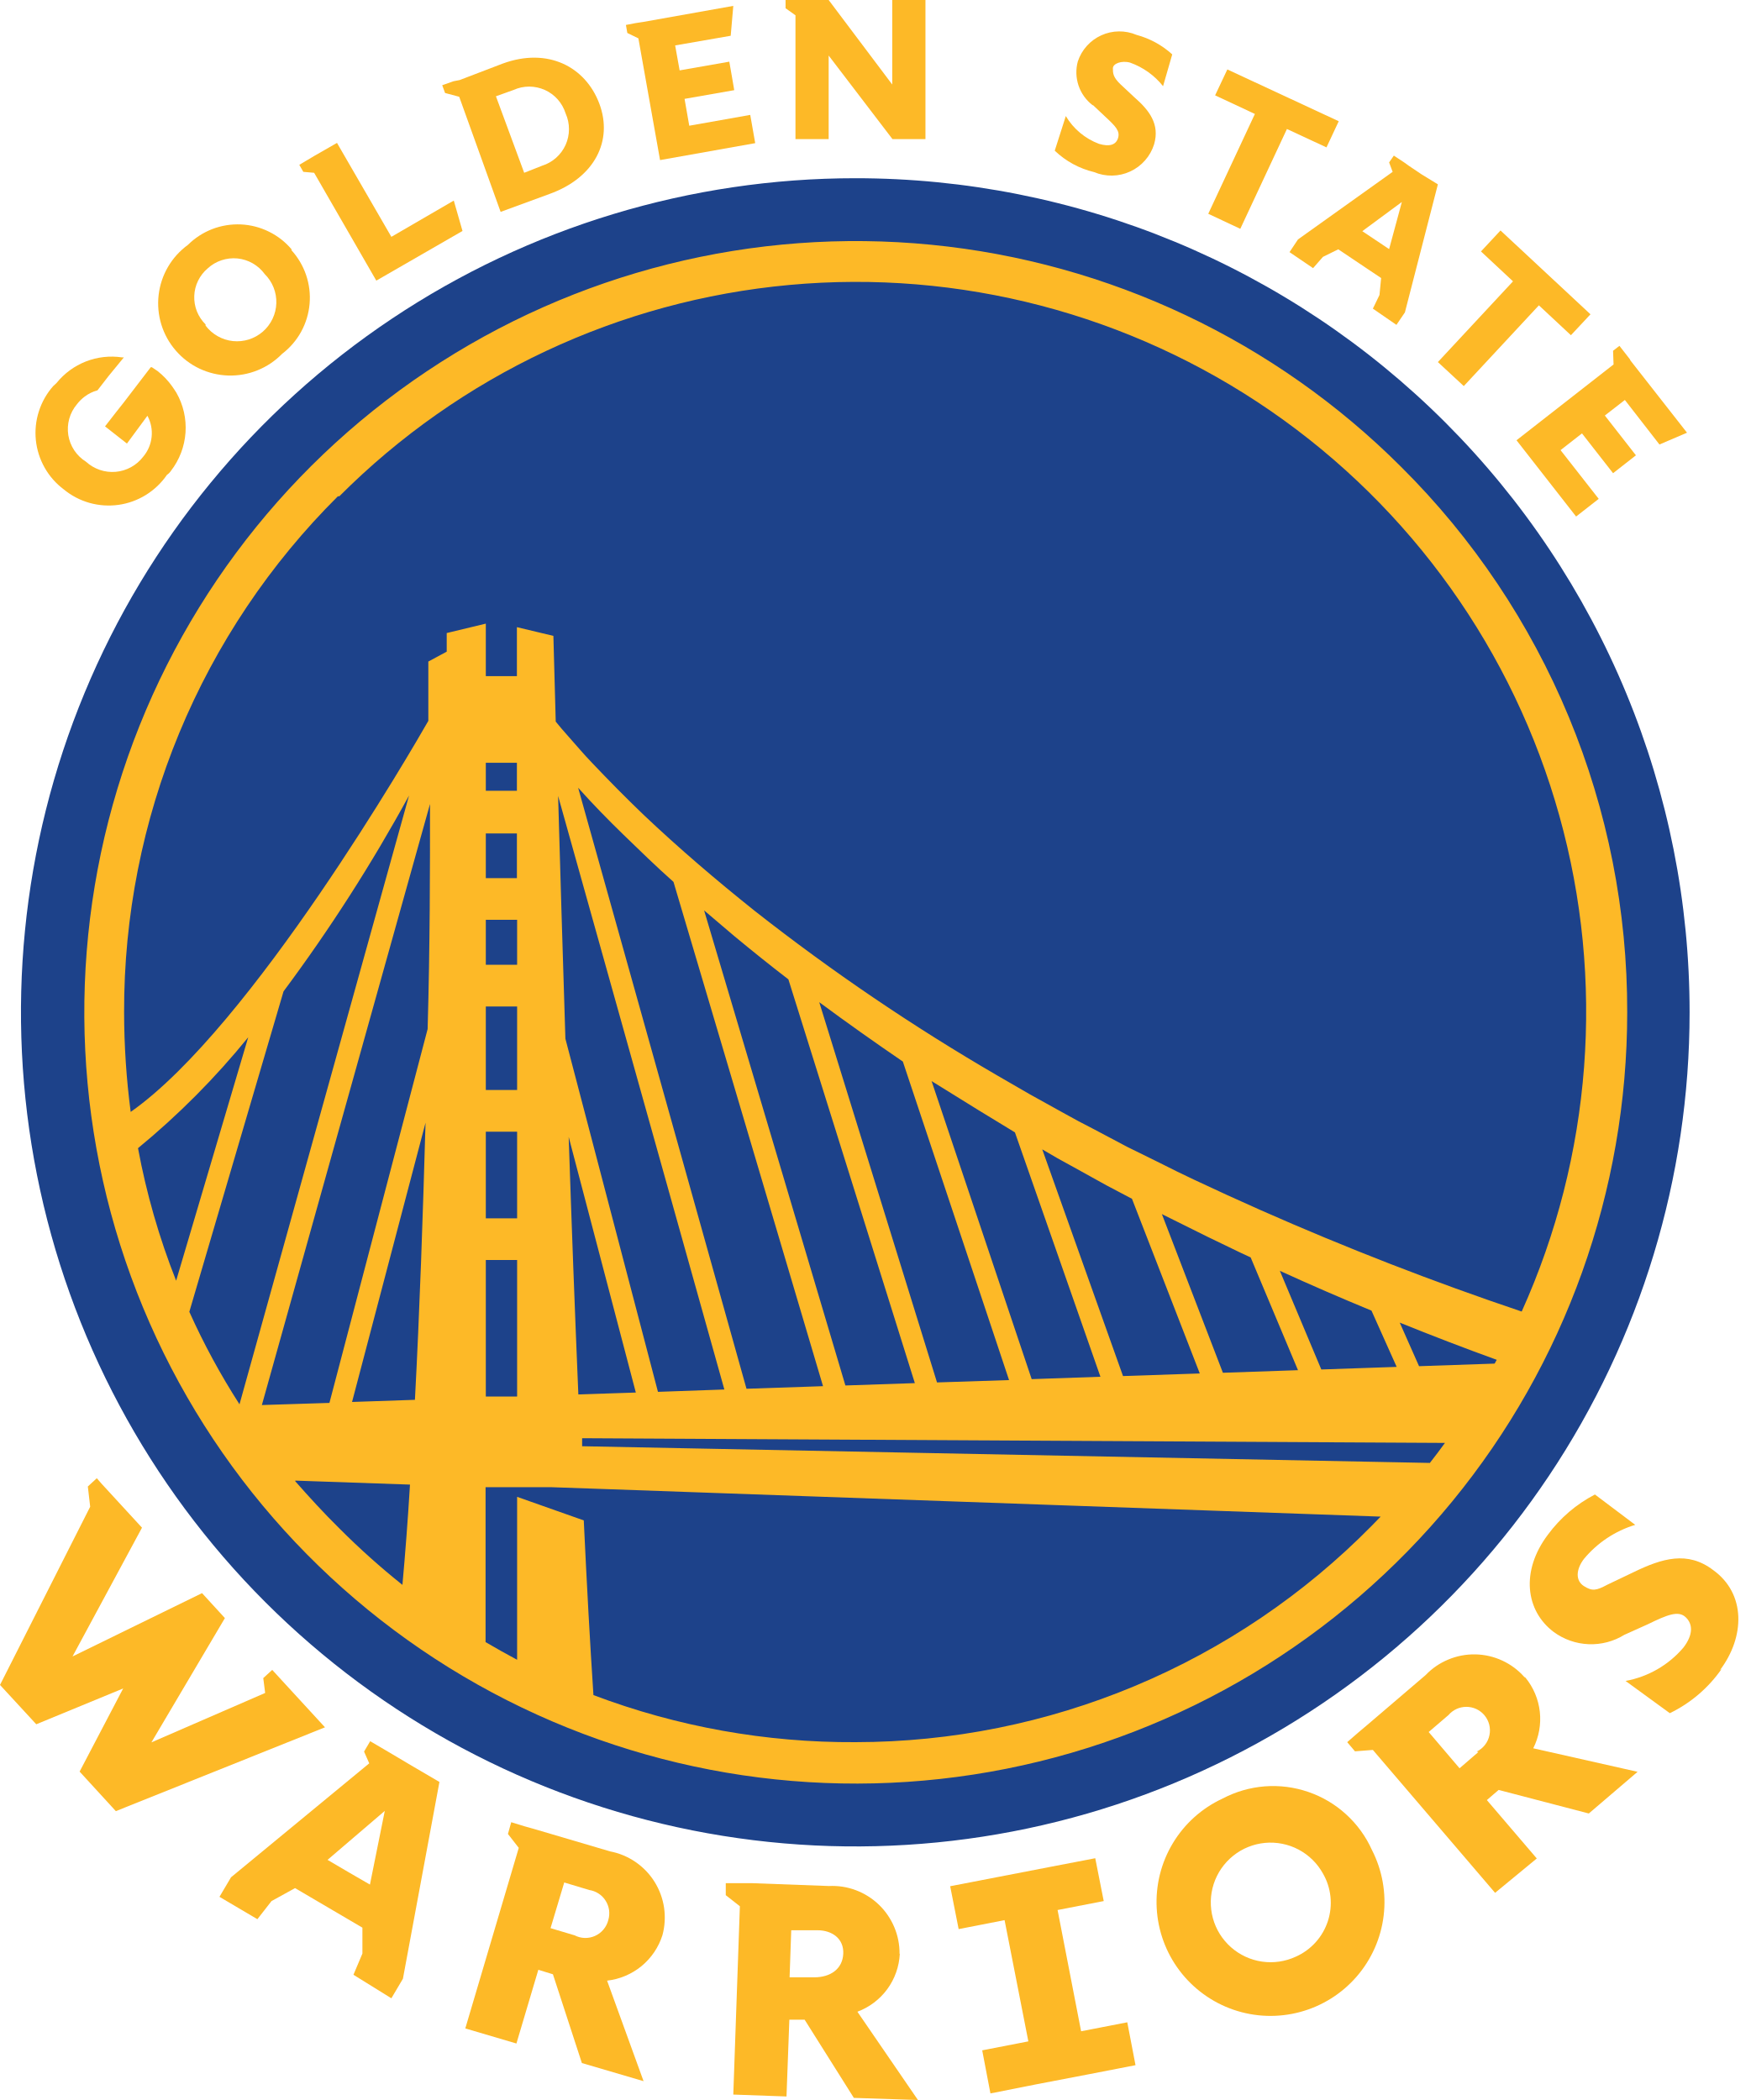
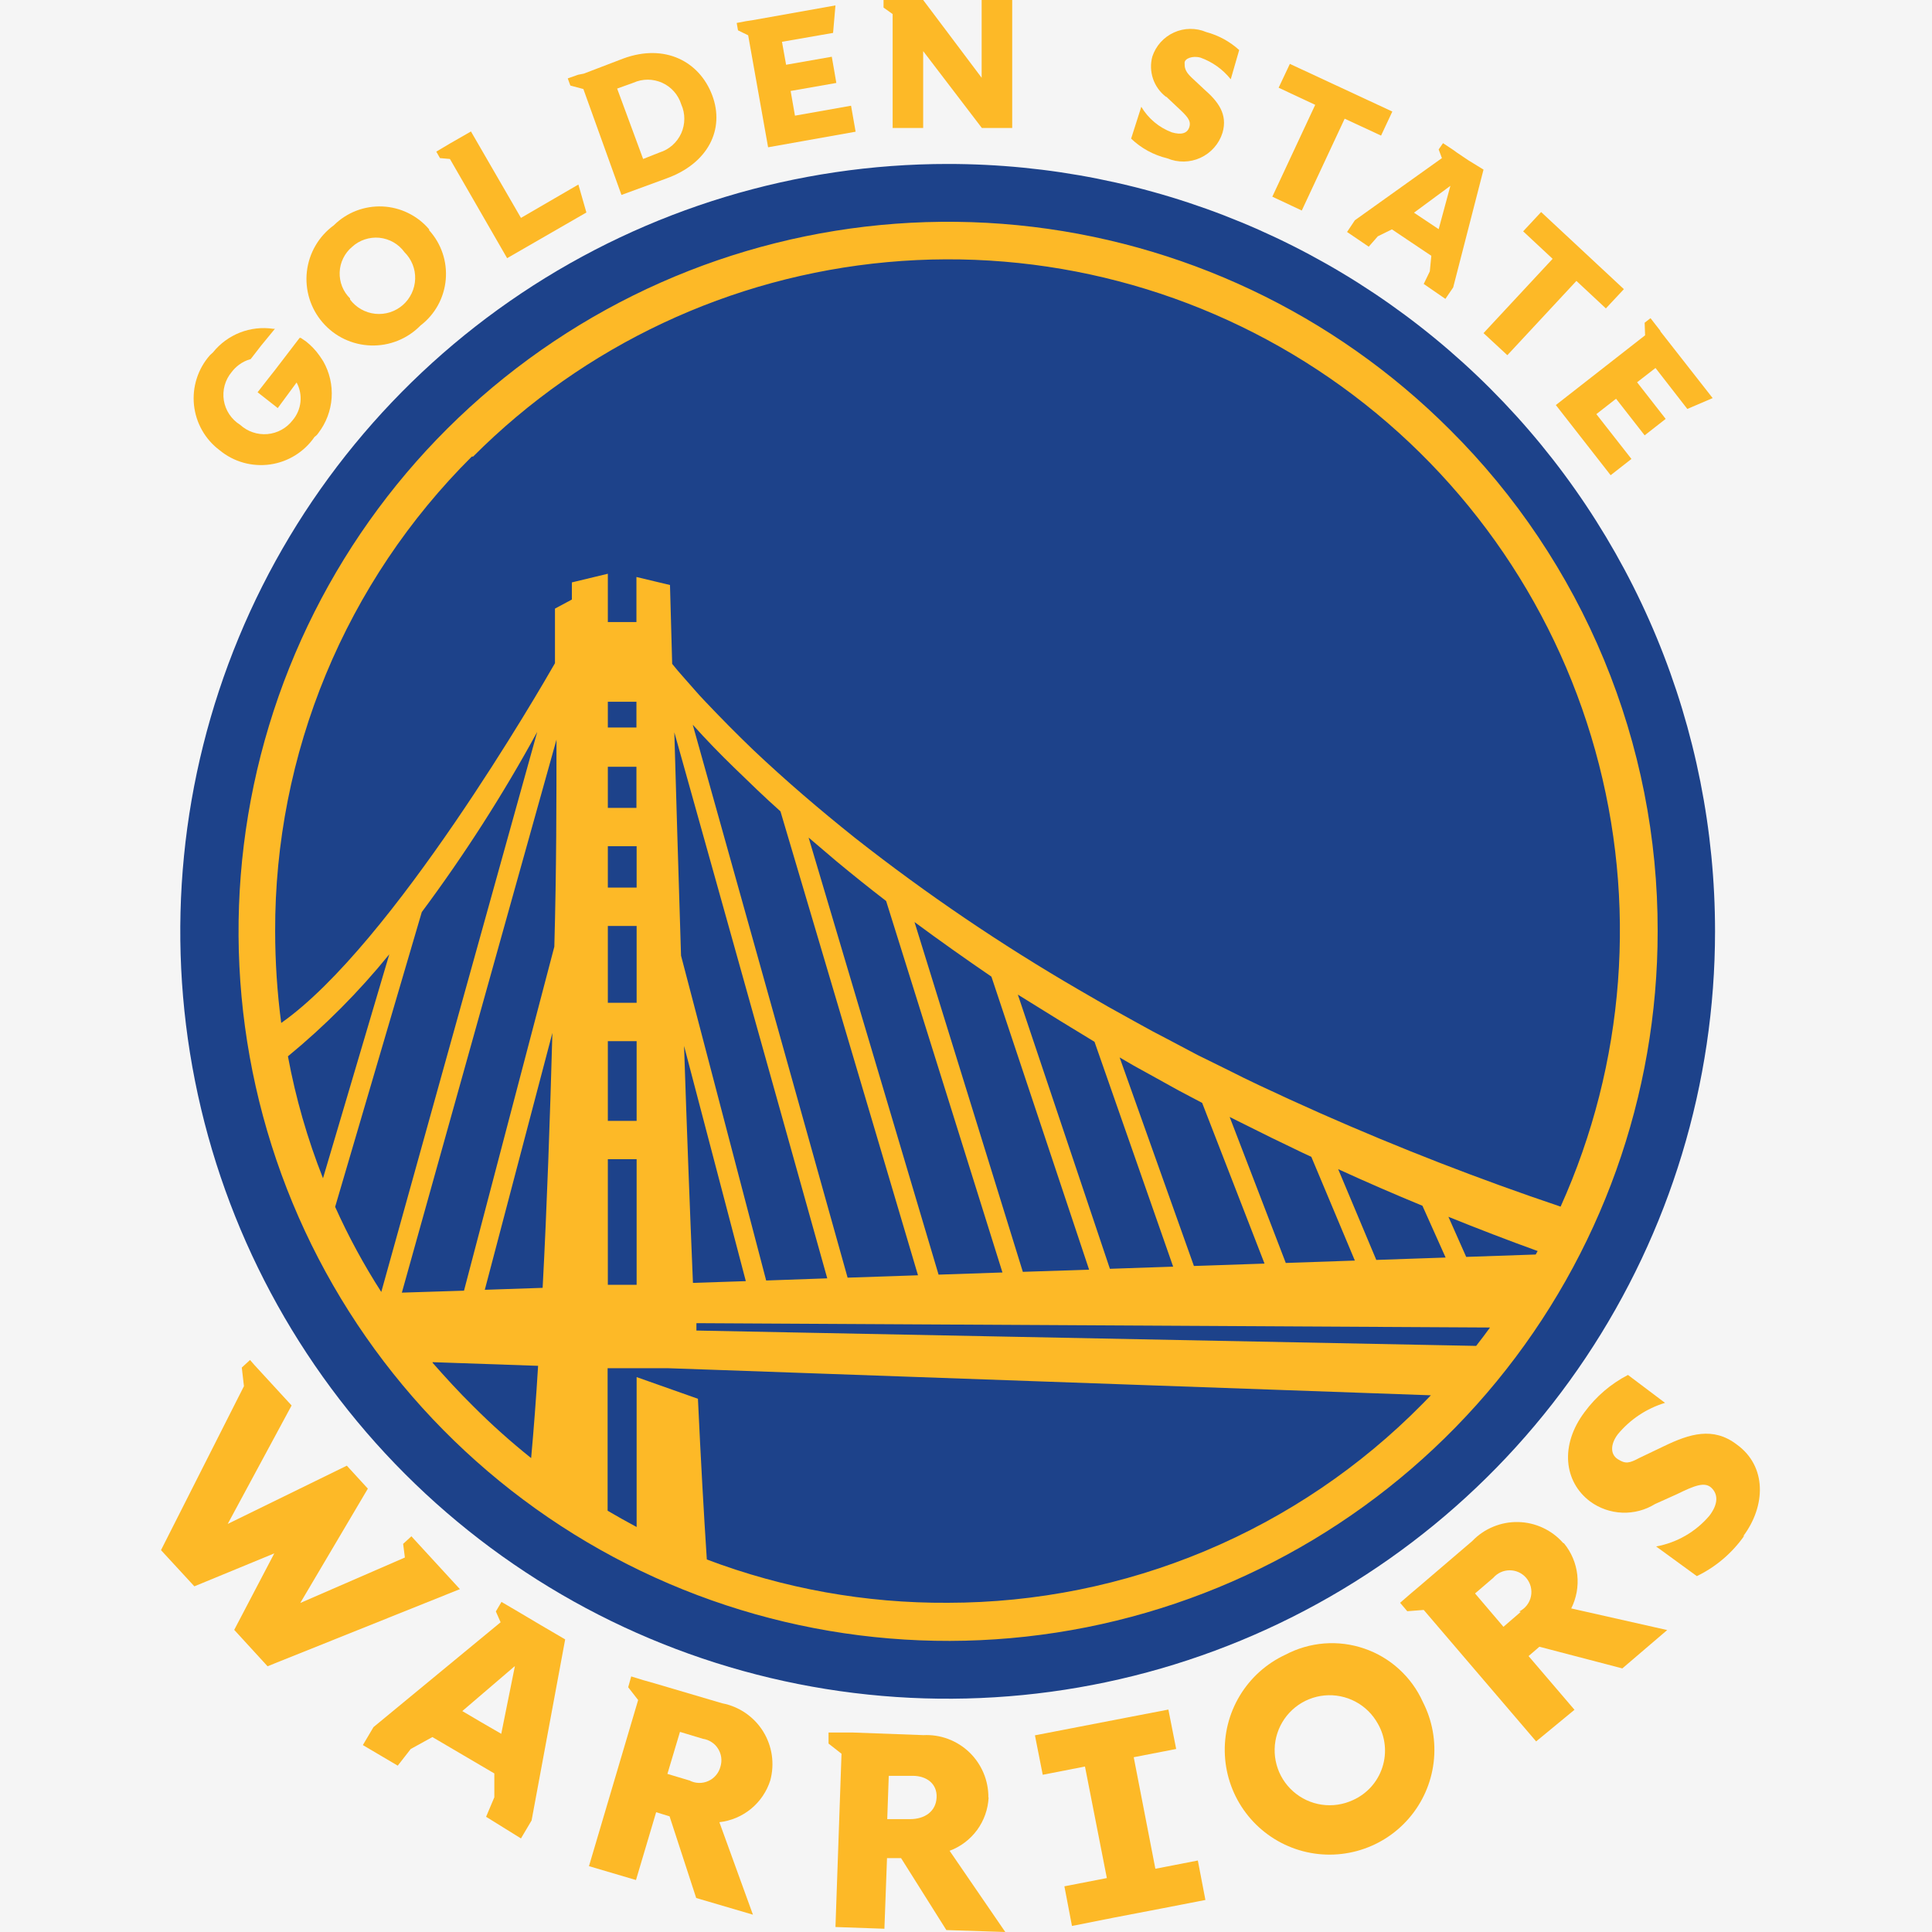
- <svg xmlns="http://www.w3.org/2000/svg" width="50" height="60" viewBox="0 0 50 60" fill="none">
-   <path d="M25.486 2.415L23.67 0H22.937H22.722H22.439V0.235L22.722 0.437V3.975H23.67V1.587L25.493 3.975H26.435V0H25.486V2.415Z" fill="#FDB927" />
-   <path d="M18.854 4.574L21.572 4.09L21.43 3.283L19.688 3.592L19.554 2.825L20.973 2.576L20.913 2.226L20.832 1.762L19.413 2.011L19.285 1.298L20.872 1.022L20.946 0.168L18.377 0.626L18.161 0.659L17.879 0.713L17.919 0.942L18.235 1.096L18.854 4.574Z" fill="#FDB927" />
-   <path d="M14.3 6.054L15.693 5.543C16.991 5.078 17.516 4.016 17.119 2.96C16.722 1.904 15.646 1.345 14.361 1.816L13.13 2.287L12.955 2.321L12.632 2.435L12.713 2.657L13.117 2.765L14.3 6.054ZM14.166 2.751L14.67 2.57C14.811 2.506 14.964 2.474 15.118 2.474C15.272 2.475 15.425 2.508 15.565 2.571C15.706 2.635 15.831 2.727 15.933 2.843C16.035 2.959 16.111 3.095 16.157 3.242C16.22 3.383 16.253 3.536 16.252 3.691C16.252 3.846 16.219 3.999 16.156 4.14C16.092 4.281 15.999 4.407 15.884 4.509C15.768 4.612 15.632 4.689 15.484 4.735L14.973 4.937L14.166 2.751Z" fill="#FDB927" />
-   <path d="M10.749 8.018L13.211 6.599L12.962 5.731L11.179 6.767L9.626 4.083L8.98 4.453L8.765 4.581L8.549 4.709L8.664 4.91L8.973 4.937L10.749 8.018Z" fill="#FDB927" />
-   <path d="M8.334 7.13C8.155 6.916 7.933 6.742 7.682 6.619C7.432 6.495 7.159 6.425 6.88 6.412C6.602 6.4 6.323 6.445 6.063 6.545C5.803 6.646 5.566 6.799 5.368 6.996C5.137 7.164 4.943 7.378 4.799 7.625C4.655 7.871 4.564 8.145 4.531 8.429C4.498 8.713 4.525 9.001 4.609 9.274C4.693 9.547 4.833 9.799 5.02 10.015C5.207 10.232 5.436 10.407 5.694 10.53C5.952 10.652 6.233 10.72 6.518 10.729C6.804 10.738 7.088 10.688 7.353 10.581C7.618 10.475 7.858 10.314 8.058 10.11C8.281 9.94 8.466 9.725 8.601 9.48C8.736 9.234 8.818 8.964 8.843 8.684C8.868 8.405 8.834 8.124 8.744 7.859C8.654 7.594 8.51 7.35 8.321 7.144M5.872 9.269C5.765 9.163 5.68 9.036 5.624 8.896C5.569 8.756 5.543 8.606 5.549 8.455C5.554 8.305 5.591 8.157 5.658 8.021C5.724 7.886 5.817 7.765 5.933 7.668C6.046 7.564 6.181 7.484 6.327 7.436C6.474 7.387 6.629 7.369 6.783 7.384C6.936 7.4 7.085 7.447 7.219 7.524C7.353 7.601 7.47 7.705 7.561 7.83C7.67 7.938 7.756 8.068 7.814 8.212C7.871 8.355 7.898 8.509 7.893 8.663C7.888 8.818 7.852 8.969 7.785 9.109C7.719 9.248 7.625 9.373 7.509 9.474C7.392 9.576 7.256 9.652 7.109 9.699C6.962 9.745 6.807 9.761 6.653 9.745C6.499 9.729 6.351 9.681 6.217 9.605C6.082 9.529 5.965 9.426 5.872 9.303" fill="#FDB927" />
-   <path d="M4.305 10.493L3.538 11.495L3.33 11.758L3 12.182L3.626 12.673L4.211 11.879C4.311 12.063 4.353 12.274 4.331 12.483C4.31 12.692 4.225 12.889 4.09 13.049C3.996 13.172 3.878 13.274 3.742 13.348C3.607 13.422 3.457 13.468 3.304 13.481C3.15 13.494 2.995 13.475 2.849 13.425C2.703 13.375 2.569 13.295 2.455 13.191C2.322 13.108 2.208 12.997 2.121 12.867C2.034 12.736 1.976 12.588 1.951 12.433C1.927 12.278 1.935 12.12 1.977 11.968C2.019 11.817 2.092 11.676 2.193 11.556C2.256 11.472 2.331 11.398 2.415 11.334C2.525 11.25 2.651 11.188 2.785 11.152L3.108 10.735L3.538 10.211H3.484C3.136 10.159 2.78 10.2 2.452 10.328C2.124 10.457 1.835 10.669 1.614 10.944L1.52 11.031C1.335 11.24 1.196 11.485 1.111 11.751C1.025 12.016 0.996 12.297 1.024 12.574C1.053 12.852 1.138 13.12 1.276 13.363C1.413 13.606 1.6 13.817 1.823 13.984C2.039 14.162 2.29 14.293 2.559 14.369C2.828 14.444 3.111 14.463 3.388 14.424C3.665 14.385 3.931 14.288 4.168 14.141C4.406 13.993 4.611 13.798 4.769 13.567C4.814 13.537 4.853 13.498 4.883 13.453C5.127 13.137 5.271 12.757 5.299 12.36C5.326 11.962 5.236 11.566 5.038 11.22C4.998 11.159 4.957 11.092 4.917 11.038C4.8 10.873 4.659 10.726 4.5 10.601L4.339 10.493" fill="#FDB927" />
-   <path d="M31.224 3.007L31.567 3.33C31.863 3.605 31.998 3.74 31.937 3.942C31.877 4.143 31.688 4.197 31.392 4.11C30.995 3.961 30.66 3.681 30.444 3.316L30.128 4.305C30.441 4.605 30.829 4.816 31.251 4.917C31.415 4.986 31.592 5.02 31.77 5.017C31.947 5.014 32.123 4.974 32.284 4.899C32.446 4.824 32.59 4.717 32.707 4.583C32.825 4.45 32.913 4.293 32.966 4.123C33.135 3.545 32.825 3.148 32.401 2.778L31.998 2.401C31.789 2.2 31.789 2.085 31.789 1.951C31.789 1.816 32.038 1.722 32.28 1.789C32.651 1.921 32.977 2.154 33.222 2.462L33.484 1.554C33.193 1.289 32.842 1.098 32.462 0.996C32.303 0.928 32.131 0.895 31.959 0.897C31.786 0.899 31.615 0.937 31.458 1.009C31.301 1.08 31.16 1.183 31.044 1.312C30.929 1.44 30.841 1.592 30.787 1.756C30.725 1.983 30.733 2.223 30.808 2.446C30.884 2.669 31.024 2.864 31.211 3.007" fill="#FDB927" />
-   <path d="M34.513 6.108L35.428 6.538L36.76 3.686L37.89 4.211L38.24 3.464L35.058 1.984L34.709 2.724L35.845 3.256L34.513 6.108Z" fill="#FDB927" />
-   <path d="M37.076 6.841L36.834 7.204L37.507 7.661L37.789 7.339L38.227 7.123L38.839 7.534L39.451 7.944L39.404 8.428L39.215 8.818L39.888 9.282L40.13 8.926L41.072 5.267L40.601 4.978L40.231 4.729L40.13 4.655L39.814 4.446L39.679 4.641L39.78 4.91L37.076 6.841ZM40.043 5.771L39.679 7.117L39.296 6.861L38.913 6.605L40.043 5.771Z" fill="#FDB927" />
-   <path d="M42.303 7.184L43.218 8.038L41.072 10.345L41.812 11.031L43.957 8.724L44.872 9.578L45.431 8.98L42.861 6.585L42.303 7.184Z" fill="#FDB927" />
-   <path d="M45.188 12.383L46.076 13.52L46.729 13.009L45.841 11.872L46.413 11.428L47.401 12.7L48.188 12.363L46.561 10.285L46.567 10.278L46.258 9.881L46.076 10.022L46.09 10.413L43.318 12.579L45.02 14.758L45.666 14.253L44.576 12.861L45.188 12.383Z" fill="#FDB927" />
-   <path d="M48.262 28.924C48.262 33.638 46.864 38.245 44.245 42.165C41.627 46.084 37.904 49.139 33.549 50.942C29.194 52.746 24.402 53.217 19.779 52.297C15.155 51.377 10.909 49.107 7.576 45.773C4.244 42.439 1.975 38.192 1.056 33.569C0.137 28.946 0.61 24.154 2.415 19.799C4.219 15.444 7.275 11.723 11.195 9.105C15.115 6.487 19.723 5.091 24.437 5.092C27.567 5.092 30.665 5.708 33.556 6.906C36.447 8.104 39.074 9.859 41.286 12.072C43.499 14.286 45.254 16.913 46.451 19.804C47.648 22.696 48.263 25.794 48.262 28.924Z" fill="#1D428A" />
-   <path d="M40.022 13.339C36.417 9.735 31.673 7.492 26.6 6.993C21.526 6.495 16.437 7.77 12.199 10.603C7.96 13.436 4.835 17.651 3.356 22.529C1.877 27.408 2.135 32.649 4.086 37.358C6.038 42.068 9.562 45.955 14.058 48.358C18.554 50.761 23.744 51.531 28.744 50.536C33.744 49.541 38.244 46.843 41.478 42.903C44.712 38.962 46.48 34.022 46.48 28.924C46.487 26.028 45.92 23.16 44.812 20.485C43.703 17.809 42.076 15.38 40.022 13.339ZM9.693 14.179C13.14 10.723 17.691 8.586 22.552 8.141C27.413 7.695 32.276 8.969 36.295 11.74C40.313 14.512 43.232 18.605 44.542 23.308C45.853 28.01 45.472 33.023 43.466 37.473C40.937 36.621 38.451 35.655 36.007 34.574L35.052 34.144L34.096 33.7L33.619 33.471L33.135 33.229L32.193 32.765L31.265 32.273L30.8 32.031L30.336 31.776L29.415 31.265L28.507 30.74C26.086 29.334 23.767 27.761 21.565 26.031C20.469 25.157 19.399 24.242 18.383 23.28C17.879 22.796 17.388 22.298 16.91 21.794C16.789 21.666 16.668 21.538 16.554 21.404L16.211 21.013C16.096 20.886 15.982 20.751 15.874 20.617C15.834 19.083 15.807 18.168 15.807 18.168L14.765 17.919V19.318H13.877V17.818L12.76 18.087V18.619L12.235 18.901C12.235 19.339 12.235 19.91 12.235 20.596C11.812 21.336 7.191 29.341 3.733 31.769C3.609 30.826 3.546 29.875 3.545 28.924C3.537 26.184 4.073 23.471 5.121 20.94C6.17 18.409 7.71 16.111 9.652 14.179M37.076 39.148L34.931 39.222L33.188 34.688L33.525 34.856L34.487 35.334L35.448 35.798L35.724 35.926L37.076 39.148ZM36.558 36.309C37.426 36.706 38.294 37.083 39.175 37.446L39.895 39.054L37.742 39.128L36.558 36.309ZM34.271 39.242L32.078 39.316L29.771 32.839L30.209 33.094L30.673 33.35L31.608 33.868L32.334 34.251L34.271 39.242ZM31.433 39.336L29.469 39.404L26.61 30.888L27.955 31.722L28.87 32.28L28.991 32.354L31.433 39.336ZM28.823 39.431L26.765 39.498L23.401 28.634C24.182 29.213 24.982 29.778 25.789 30.33L28.823 39.431ZM26.132 39.518L24.148 39.585L20.112 26.011L20.973 26.744C21.484 27.168 21.995 27.578 22.52 27.982L26.132 39.518ZM23.509 39.605L21.323 39.679L16.514 22.507C16.93 22.971 17.368 23.422 17.812 23.852C18.256 24.282 18.753 24.767 19.238 25.197L23.509 39.605ZM20.691 39.7L18.794 39.767L16.15 29.677C16.07 27.081 15.995 24.673 15.942 22.742L20.691 39.7ZM18.162 39.787L16.52 39.841C16.419 37.44 16.325 34.924 16.244 32.482L18.162 39.787ZM41.274 41.226C41.132 41.422 40.991 41.61 40.843 41.798L16.628 41.321V41.092L41.274 41.226ZM40.534 39.034L39.982 37.789C40.897 38.159 41.825 38.516 42.753 38.852L42.693 38.96L40.534 39.034ZM14.765 23.812V25.09H13.796V26.28H14.771V27.565H13.796V28.756H14.771V31.143H13.796V32.334H14.771V34.809H13.796V36H14.771V39.901H13.877V21.794H14.765V22.594H13.796V23.812H14.765ZM5.408 37.48L8.099 28.325C9.423 26.546 10.621 24.676 11.684 22.729L6.841 40.123C6.298 39.279 5.819 38.395 5.408 37.48ZM5.031 36.592C4.547 35.368 4.182 34.099 3.942 32.805C5.095 31.857 6.15 30.796 7.09 29.637L5.031 36.592ZM12.283 22.971C12.283 24.807 12.283 27.007 12.215 29.401L9.41 40.083L7.48 40.144L12.283 22.971ZM12.155 32.078C12.081 34.722 11.987 37.46 11.852 39.995L10.056 40.056L12.155 32.078ZM8.435 42.303L11.711 42.417C11.65 43.426 11.576 44.388 11.495 45.282C10.865 44.779 10.263 44.24 9.693 43.668C9.249 43.231 8.832 42.773 8.435 42.323M24.437 49.776C21.88 49.791 19.342 49.336 16.951 48.431C16.857 47.005 16.762 45.303 16.675 43.44L14.771 42.767V47.422C14.469 47.26 14.166 47.092 13.87 46.917V42.491H14.765H15.74L17.495 42.552L39.437 43.332L39.175 43.601C37.25 45.555 34.956 47.107 32.426 48.167C29.896 49.227 27.18 49.774 24.437 49.776Z" fill="#FDB927" />
-   <path d="M31.527 54.316L31.285 53.092L29.96 53.347L28.46 53.637L27.141 53.892L27.383 55.117L28.695 54.861L29.374 58.325L28.056 58.581L28.291 59.812L29.617 59.549L31.123 59.26L32.435 59.005L32.2 57.78L30.881 58.036L30.209 54.572L31.527 54.316Z" fill="#FDB927" />
-   <path d="M39.188 52.856C39.484 53.434 39.601 54.087 39.523 54.732C39.446 55.376 39.177 55.983 38.752 56.473C38.327 56.964 37.765 57.316 37.138 57.485C36.511 57.654 35.848 57.632 35.234 57.421C34.62 57.21 34.083 56.82 33.692 56.302C33.301 55.784 33.074 55.161 33.04 54.512C33.006 53.864 33.166 53.221 33.501 52.664C33.835 52.108 34.328 51.664 34.917 51.39C35.291 51.192 35.702 51.073 36.124 51.039C36.546 51.006 36.97 51.06 37.37 51.198C37.771 51.335 38.139 51.553 38.451 51.839C38.764 52.124 39.015 52.47 39.188 52.856ZM37.789 53.529C37.628 53.238 37.386 53 37.091 52.844C36.797 52.689 36.463 52.623 36.132 52.654C35.8 52.686 35.485 52.813 35.225 53.022C34.966 53.23 34.772 53.509 34.669 53.826C34.566 54.142 34.558 54.482 34.645 54.804C34.732 55.125 34.912 55.414 35.161 55.634C35.41 55.855 35.719 55.998 36.048 56.046C36.378 56.094 36.714 56.044 37.016 55.904C37.231 55.808 37.423 55.668 37.581 55.493C37.738 55.318 37.857 55.112 37.93 54.888C38.003 54.664 38.028 54.428 38.004 54.194C37.98 53.96 37.907 53.733 37.789 53.529Z" fill="#FDB927" />
-   <path d="M43.54 47.913C43.365 47.714 43.15 47.555 42.909 47.444C42.669 47.333 42.408 47.273 42.143 47.268C41.878 47.263 41.615 47.313 41.371 47.415C41.126 47.516 40.905 47.667 40.722 47.859L39.054 49.285L38.791 49.507L38.482 49.776L38.704 50.038L39.215 49.998L42.706 54.081L43.897 53.099L42.471 51.431L42.807 51.141L45.383 51.814L46.776 50.623L43.796 49.951C43.958 49.629 44.023 49.267 43.984 48.909C43.944 48.551 43.802 48.212 43.574 47.933M42.229 50.058L41.691 50.522L40.809 49.486L41.374 49.002C41.438 48.928 41.516 48.869 41.604 48.828C41.693 48.788 41.788 48.767 41.886 48.767C41.983 48.767 42.079 48.788 42.167 48.828C42.255 48.869 42.334 48.928 42.397 49.002C42.464 49.08 42.512 49.173 42.538 49.272C42.563 49.372 42.566 49.476 42.545 49.576C42.525 49.677 42.481 49.772 42.418 49.853C42.355 49.934 42.274 50 42.182 50.045" fill="#FDB927" />
-   <path d="M49.177 47.684C48.8 48.225 48.291 48.661 47.697 48.948L46.433 48.027C47.078 47.909 47.663 47.572 48.087 47.072C48.37 46.702 48.356 46.399 48.148 46.204C47.94 46.009 47.623 46.137 47.072 46.406L46.399 46.709C46.093 46.898 45.737 46.992 45.378 46.977C45.018 46.963 44.671 46.841 44.381 46.628C43.574 46.022 43.433 44.886 44.213 43.85C44.568 43.368 45.028 42.975 45.558 42.7L46.709 43.567C46.135 43.741 45.625 44.081 45.242 44.543C45.014 44.845 45 45.161 45.242 45.316C45.484 45.471 45.599 45.444 45.915 45.276L46.675 44.913C47.469 44.529 48.202 44.3 48.935 44.859C49.87 45.531 49.85 46.762 49.13 47.718" fill="#FDB927" />
-   <path d="M25.695 55.823C25.697 55.561 25.646 55.301 25.544 55.06C25.442 54.819 25.293 54.601 25.104 54.419C24.915 54.238 24.691 54.097 24.445 54.005C24.2 53.913 23.939 53.873 23.677 53.886L21.484 53.805H21.148H20.731V54.148L21.134 54.464L20.946 59.845L22.466 59.899L22.547 57.706H22.984L24.39 59.94L26.22 60L24.491 57.478C24.833 57.35 25.129 57.126 25.345 56.832C25.56 56.538 25.684 56.187 25.702 55.823M23.26 56.495H22.554L22.601 55.15H23.348C23.771 55.15 24.108 55.392 24.087 55.823C24.067 56.253 23.724 56.495 23.26 56.495Z" fill="#FDB927" />
-   <path d="M18.922 55.291C18.991 55.036 19.007 54.769 18.969 54.506C18.93 54.244 18.838 53.993 18.698 53.768C18.558 53.543 18.372 53.35 18.154 53.2C17.936 53.05 17.689 52.947 17.428 52.897L15.33 52.278L14.973 52.177L14.603 52.063L14.509 52.399L14.818 52.796L13.291 57.955L14.751 58.386L15.377 56.28L15.794 56.408L16.621 58.944L18.383 59.462L17.341 56.59C17.702 56.549 18.043 56.405 18.324 56.175C18.604 55.944 18.812 55.638 18.922 55.291ZM16.399 55.291L15.726 55.09L16.117 53.785L16.83 54C16.925 54.014 17.017 54.049 17.098 54.102C17.179 54.154 17.248 54.224 17.299 54.306C17.351 54.387 17.384 54.479 17.398 54.575C17.41 54.671 17.403 54.769 17.375 54.861C17.35 54.96 17.303 55.052 17.237 55.13C17.171 55.209 17.088 55.271 16.995 55.312C16.902 55.354 16.8 55.374 16.698 55.37C16.596 55.366 16.496 55.34 16.406 55.291" fill="#FDB927" />
-   <path d="M11.758 50.448L11.226 50.132L11.011 50.005L10.574 49.749L10.399 50.045L10.547 50.381L6.599 53.637L6.269 54.195L7.352 54.834L7.756 54.316L8.428 53.946L9.39 54.511L10.352 55.076V55.816L10.096 56.422L11.179 57.094L11.509 56.536L12.552 50.913L11.758 50.448ZM9.962 53.495L9.356 53.139L10.991 51.74L10.567 53.845L9.962 53.495Z" fill="#FDB927" />
-   <path d="M8.152 48.121L7.776 47.711L7.52 47.946L7.574 48.37L4.325 49.782L6.424 46.231L5.771 45.518L2.072 47.327L4.056 43.648L2.906 42.397L2.765 42.235L2.509 42.471L2.576 43.049L0 48.141L1.036 49.265L3.518 48.242L2.274 50.617L3.309 51.747L9.283 49.352L8.152 48.121Z" fill="#FDB927" />
+ <svg xmlns="http://www.w3.org/2000/svg" width="60" height="60" viewBox="0 0 60 60" fill="none">
+   <rect width="60" height="60" fill="#F5F5F5" />
+   <path d="M30.486 2.415L28.67 0H27.937H27.722H27.439V0.235L27.722 0.437V3.975H28.67V1.587L30.493 3.975H31.435V0H30.486V2.415Z" fill="#FDB927" />
+   <path d="M23.854 4.574L26.572 4.09L26.43 3.283L24.688 3.592L24.554 2.825L25.973 2.576L25.913 2.226L25.832 1.762L24.413 2.011L24.285 1.298L25.872 1.022L25.946 0.168L23.377 0.626L23.161 0.659L22.879 0.713L22.919 0.942L23.235 1.096L23.854 4.574Z" fill="#FDB927" />
+   <path d="M19.3 6.054L20.693 5.543C21.991 5.078 22.516 4.016 22.119 2.96C21.722 1.904 20.646 1.345 19.361 1.816L18.13 2.287L17.955 2.321L17.632 2.435L17.713 2.657L18.117 2.765L19.3 6.054ZM19.166 2.751L19.67 2.57C19.811 2.506 19.964 2.474 20.118 2.474C20.272 2.475 20.425 2.508 20.565 2.571C20.706 2.635 20.831 2.727 20.933 2.843C21.035 2.959 21.111 3.095 21.157 3.242C21.22 3.383 21.253 3.536 21.252 3.691C21.252 3.846 21.219 3.999 21.156 4.14C21.092 4.281 20.999 4.407 20.884 4.509C20.768 4.612 20.632 4.689 20.484 4.735L19.973 4.937L19.166 2.751Z" fill="#FDB927" />
+   <path d="M15.749 8.018L18.211 6.599L17.962 5.731L16.179 6.767L14.626 4.083L13.98 4.453L13.765 4.581L13.549 4.709L13.664 4.91L13.973 4.937L15.749 8.018Z" fill="#FDB927" />
+   <path d="M13.334 7.13C13.155 6.916 12.933 6.742 12.682 6.619C12.432 6.495 12.159 6.425 11.88 6.412C11.602 6.4 11.323 6.445 11.063 6.545C10.803 6.646 10.566 6.799 10.368 6.996C10.137 7.164 9.943 7.378 9.799 7.625C9.655 7.871 9.564 8.145 9.531 8.429C9.498 8.713 9.525 9.001 9.609 9.274C9.693 9.547 9.833 9.799 10.02 10.015C10.207 10.232 10.436 10.407 10.694 10.53C10.952 10.652 11.233 10.72 11.518 10.729C11.804 10.738 12.088 10.688 12.353 10.581C12.618 10.475 12.858 10.314 13.058 10.11C13.281 9.94 13.466 9.725 13.601 9.48C13.736 9.234 13.818 8.964 13.843 8.684C13.867 8.405 13.834 8.124 13.744 7.859C13.654 7.594 13.51 7.35 13.321 7.144M10.872 9.269C10.764 9.163 10.68 9.036 10.624 8.896C10.569 8.756 10.543 8.606 10.549 8.455C10.554 8.305 10.591 8.157 10.658 8.021C10.724 7.886 10.817 7.765 10.933 7.668C11.046 7.564 11.181 7.484 11.327 7.436C11.474 7.387 11.629 7.369 11.783 7.384C11.936 7.4 12.085 7.447 12.219 7.524C12.353 7.601 12.47 7.705 12.56 7.83C12.67 7.938 12.756 8.068 12.814 8.212C12.871 8.355 12.898 8.509 12.893 8.663C12.888 8.818 12.851 8.969 12.785 9.109C12.719 9.248 12.625 9.373 12.509 9.474C12.392 9.576 12.256 9.652 12.109 9.699C11.962 9.745 11.807 9.761 11.653 9.745C11.499 9.729 11.351 9.681 11.216 9.605C11.082 9.529 10.965 9.426 10.872 9.303" fill="#FDB927" />
+   <path d="M9.305 10.493L8.538 11.495L8.33 11.758L8 12.182L8.626 12.673L9.211 11.879C9.311 12.063 9.353 12.274 9.331 12.483C9.31 12.692 9.225 12.889 9.09 13.049C8.996 13.172 8.878 13.274 8.742 13.348C8.607 13.422 8.457 13.468 8.304 13.481C8.15 13.494 7.995 13.475 7.849 13.425C7.703 13.375 7.569 13.295 7.455 13.191C7.322 13.108 7.208 12.997 7.121 12.867C7.034 12.736 6.976 12.588 6.951 12.433C6.927 12.278 6.935 12.12 6.977 11.968C7.019 11.817 7.092 11.676 7.193 11.556C7.256 11.472 7.331 11.398 7.415 11.334C7.525 11.25 7.651 11.188 7.785 11.152L8.108 10.735L8.538 10.211H8.484C8.136 10.159 7.78 10.2 7.452 10.328C7.124 10.457 6.835 10.669 6.614 10.944L6.52 11.031C6.335 11.24 6.196 11.485 6.111 11.751C6.025 12.016 5.996 12.297 6.024 12.574C6.053 12.852 6.138 13.12 6.276 13.363C6.413 13.606 6.6 13.817 6.823 13.984C7.039 14.162 7.29 14.293 7.559 14.369C7.828 14.444 8.111 14.463 8.388 14.424C8.665 14.385 8.931 14.288 9.168 14.141C9.406 13.993 9.611 13.798 9.769 13.567C9.814 13.537 9.853 13.498 9.883 13.453C10.127 13.137 10.271 12.757 10.299 12.36C10.326 11.962 10.236 11.566 10.038 11.22C9.998 11.159 9.957 11.092 9.917 11.038C9.8 10.873 9.659 10.726 9.5 10.601L9.339 10.493" fill="#FDB927" />
+   <path d="M36.224 3.007L36.567 3.33C36.863 3.605 36.998 3.74 36.937 3.942C36.877 4.143 36.688 4.197 36.392 4.11C35.995 3.961 35.66 3.681 35.444 3.316L35.128 4.305C35.441 4.605 35.829 4.816 36.251 4.917C36.415 4.986 36.592 5.02 36.77 5.017C36.947 5.014 37.123 4.974 37.284 4.899C37.446 4.824 37.59 4.717 37.707 4.583C37.825 4.45 37.913 4.293 37.966 4.123C38.135 3.545 37.825 3.148 37.401 2.778L36.998 2.401C36.789 2.2 36.789 2.085 36.789 1.951C36.789 1.816 37.038 1.722 37.28 1.789C37.651 1.921 37.977 2.154 38.222 2.462L38.484 1.554C38.193 1.289 37.842 1.098 37.462 0.996C37.303 0.928 37.131 0.895 36.959 0.897C36.786 0.899 36.615 0.937 36.458 1.009C36.301 1.08 36.16 1.183 36.044 1.312C35.929 1.44 35.841 1.592 35.787 1.756C35.725 1.983 35.733 2.223 35.808 2.446C35.884 2.669 36.024 2.864 36.211 3.007" fill="#FDB927" />
+   <path d="M39.513 6.108L40.428 6.538L41.76 3.686L42.89 4.211L43.24 3.464L40.058 1.984L39.709 2.724L40.845 3.256L39.513 6.108Z" fill="#FDB927" />
+   <path d="M42.076 6.841L41.834 7.204L42.507 7.661L42.789 7.339L43.227 7.123L43.839 7.534L44.451 7.944L44.404 8.428L44.215 8.818L44.888 9.282L45.13 8.926L46.072 5.267L45.601 4.978L45.231 4.729L45.13 4.655L44.814 4.446L44.679 4.641L44.78 4.91L42.076 6.841ZM45.043 5.771L44.679 7.117L44.296 6.861L43.913 6.605L45.043 5.771Z" fill="#FDB927" />
+   <path d="M47.303 7.184L48.218 8.038L46.072 10.345L46.812 11.031L48.957 8.724L49.872 9.578L50.431 8.98L47.861 6.585L47.303 7.184Z" fill="#FDB927" />
+   <path d="M50.188 12.383L51.076 13.52L51.729 13.009L50.841 11.872L51.413 11.428L52.401 12.7L53.188 12.363L51.561 10.285L51.567 10.278L51.258 9.881L51.076 10.022L51.09 10.413L48.318 12.579L50.02 14.758L50.666 14.253L49.576 12.861L50.188 12.383Z" fill="#FDB927" />
+   <path d="M53.262 28.924C53.262 33.638 51.864 38.245 49.245 42.165C46.627 46.084 42.904 49.139 38.549 50.942C34.194 52.746 29.402 53.217 24.779 52.297C20.155 51.377 15.909 49.107 12.576 45.773C9.244 42.439 6.975 38.192 6.056 33.569C5.137 28.946 5.61 24.154 7.415 19.799C9.219 15.444 12.275 11.723 16.195 9.105C20.115 6.487 24.723 5.091 29.437 5.092C32.566 5.092 35.665 5.708 38.556 6.906C41.447 8.104 44.074 9.859 46.286 12.072C48.499 14.286 50.254 16.913 51.451 19.804C52.648 22.696 53.263 25.794 53.262 28.924Z" fill="#1D428A" />
+   <path d="M45.022 13.339C41.417 9.735 36.673 7.492 31.6 6.993C26.526 6.495 21.437 7.77 17.199 10.603C12.96 13.436 9.835 17.651 8.356 22.529C6.877 27.408 7.135 32.649 9.086 37.358C11.038 42.068 14.562 45.955 19.058 48.358C23.554 50.761 28.744 51.531 33.744 50.536C38.744 49.541 43.244 46.843 46.478 42.903C49.712 38.962 51.48 34.022 51.48 28.924C51.487 26.028 50.92 23.16 49.812 20.485C48.703 17.809 47.076 15.38 45.022 13.339ZM14.693 14.179C18.14 10.723 22.691 8.586 27.552 8.141C32.413 7.695 37.276 8.969 41.295 11.741C45.313 14.512 48.232 18.605 49.542 23.308C50.853 28.01 50.472 33.023 48.466 37.473C45.937 36.621 43.451 35.655 41.007 34.574L40.052 34.144L39.096 33.7L38.619 33.471L38.135 33.229L37.193 32.765L36.265 32.274L35.8 32.031L35.336 31.776L34.415 31.265L33.507 30.74C31.086 29.334 28.767 27.761 26.565 26.031C25.469 25.157 24.399 24.242 23.383 23.28C22.879 22.796 22.388 22.298 21.91 21.794C21.789 21.666 21.668 21.538 21.554 21.404L21.211 21.014C21.096 20.886 20.982 20.751 20.875 20.617C20.834 19.083 20.807 18.168 20.807 18.168L19.765 17.919V19.318H18.877V17.818L17.76 18.087V18.619L17.235 18.901C17.235 19.339 17.235 19.91 17.235 20.596C16.812 21.336 12.191 29.341 8.733 31.769C8.609 30.826 8.546 29.875 8.545 28.924C8.537 26.184 9.073 23.471 10.121 20.94C11.17 18.409 12.71 16.111 14.652 14.179M42.076 39.148L39.931 39.222L38.188 34.688L38.525 34.856L39.487 35.334L40.448 35.798L40.724 35.926L42.076 39.148ZM41.558 36.309C42.426 36.706 43.294 37.083 44.175 37.446L44.895 39.054L42.742 39.128L41.558 36.309ZM39.271 39.242L37.078 39.316L34.771 32.839L35.209 33.094L35.673 33.35L36.608 33.868L37.334 34.251L39.271 39.242ZM36.433 39.336L34.469 39.404L31.61 30.888L32.955 31.722L33.87 32.28L33.991 32.354L36.433 39.336ZM33.823 39.431L31.765 39.498L28.401 28.635C29.182 29.213 29.982 29.778 30.789 30.33L33.823 39.431ZM31.132 39.518L29.148 39.585L25.112 26.011L25.973 26.744C26.484 27.168 26.995 27.578 27.52 27.982L31.132 39.518ZM28.509 39.605L26.323 39.679L21.514 22.507C21.93 22.971 22.368 23.422 22.812 23.852C23.256 24.282 23.753 24.767 24.238 25.197L28.509 39.605ZM25.691 39.7L23.794 39.767L21.15 29.677C21.07 27.081 20.995 24.673 20.942 22.742L25.691 39.7ZM23.162 39.787L21.52 39.841C21.419 37.44 21.325 34.924 21.244 32.482L23.162 39.787ZM46.274 41.227C46.132 41.422 45.991 41.61 45.843 41.798L21.628 41.321V41.092L46.274 41.227ZM45.534 39.034L44.982 37.789C45.897 38.159 46.825 38.516 47.753 38.852L47.693 38.96L45.534 39.034ZM19.765 23.812V25.09H18.796V26.28H19.771V27.565H18.796V28.756H19.771V31.143H18.796V32.334H19.771V34.809H18.796V36H19.771V39.901H18.877V21.794H19.765V22.594H18.796V23.812H19.765ZM10.408 37.48L13.099 28.325C14.423 26.546 15.621 24.676 16.684 22.729L11.841 40.123C11.298 39.279 10.819 38.396 10.408 37.48ZM10.031 36.592C9.547 35.368 9.182 34.099 8.942 32.805C10.095 31.857 11.15 30.796 12.09 29.637L10.031 36.592ZM17.282 22.971C17.282 24.807 17.282 27.007 17.215 29.401L14.41 40.083L12.48 40.144L17.282 22.971ZM17.155 32.078C17.081 34.722 16.987 37.46 16.852 39.995L15.056 40.056L17.155 32.078ZM13.435 42.303L16.711 42.417C16.65 43.426 16.576 44.388 16.495 45.282C15.865 44.779 15.263 44.24 14.693 43.668C14.249 43.231 13.832 42.774 13.435 42.323M29.437 49.776C26.88 49.792 24.342 49.336 21.951 48.431C21.857 47.005 21.762 45.303 21.675 43.44L19.771 42.767V47.422C19.469 47.26 19.166 47.092 18.87 46.917V42.491H19.765H20.74L22.495 42.552L44.437 43.332L44.175 43.601C42.25 45.555 39.956 47.107 37.426 48.167C34.896 49.227 32.18 49.774 29.437 49.776Z" fill="#FDB927" />
+   <path d="M36.527 54.316L36.285 53.092L34.96 53.347L33.46 53.637L32.141 53.892L32.383 55.117L33.695 54.861L34.374 58.325L33.056 58.581L33.291 59.812L34.617 59.549L36.123 59.26L37.435 59.005L37.2 57.78L35.881 58.036L35.209 54.572L36.527 54.316Z" fill="#FDB927" />
+   <path d="M44.188 52.856C44.484 53.434 44.601 54.087 44.523 54.732C44.446 55.376 44.177 55.983 43.752 56.473C43.327 56.964 42.765 57.316 42.138 57.485C41.511 57.654 40.848 57.632 40.234 57.421C39.62 57.21 39.083 56.82 38.692 56.302C38.301 55.784 38.074 55.161 38.04 54.512C38.006 53.864 38.166 53.221 38.501 52.664C38.835 52.108 39.328 51.664 39.917 51.39C40.291 51.192 40.702 51.073 41.124 51.039C41.546 51.006 41.97 51.06 42.37 51.198C42.771 51.335 43.139 51.553 43.451 51.839C43.764 52.124 44.015 52.47 44.188 52.856ZM42.789 53.529C42.628 53.238 42.386 53 42.091 52.844C41.797 52.689 41.463 52.623 41.132 52.654C40.8 52.686 40.485 52.813 40.225 53.022C39.966 53.23 39.772 53.509 39.669 53.826C39.566 54.142 39.558 54.482 39.645 54.804C39.732 55.125 39.912 55.414 40.161 55.634C40.41 55.855 40.719 55.998 41.048 56.046C41.378 56.094 41.714 56.044 42.016 55.904C42.231 55.808 42.423 55.668 42.581 55.493C42.738 55.318 42.857 55.112 42.93 54.888C43.003 54.664 43.028 54.428 43.004 54.194C42.98 53.96 42.907 53.733 42.789 53.529Z" fill="#FDB927" />
+   <path d="M48.54 47.913C48.365 47.714 48.15 47.555 47.909 47.444C47.669 47.333 47.408 47.273 47.143 47.268C46.878 47.263 46.615 47.313 46.371 47.415C46.126 47.516 45.905 47.667 45.722 47.859L44.054 49.285L43.791 49.507L43.482 49.776L43.704 50.038L44.215 49.998L47.706 54.081L48.897 53.099L47.471 51.431L47.807 51.141L50.383 51.814L51.776 50.623L48.796 49.951C48.958 49.629 49.023 49.267 48.984 48.909C48.944 48.551 48.802 48.212 48.574 47.933M47.229 50.058L46.691 50.522L45.809 49.486L46.374 49.002C46.438 48.928 46.516 48.869 46.604 48.828C46.693 48.788 46.788 48.767 46.886 48.767C46.983 48.767 47.079 48.788 47.167 48.828C47.255 48.869 47.334 48.928 47.397 49.002C47.464 49.08 47.512 49.173 47.538 49.272C47.563 49.372 47.566 49.476 47.545 49.576C47.525 49.677 47.481 49.772 47.418 49.853C47.355 49.934 47.274 50 47.182 50.045" fill="#FDB927" />
+   <path d="M54.177 47.684C53.8 48.225 53.291 48.661 52.697 48.948L51.433 48.027C52.078 47.909 52.663 47.572 53.087 47.072C53.37 46.702 53.356 46.399 53.148 46.204C52.94 46.009 52.623 46.137 52.072 46.406L51.399 46.709C51.093 46.898 50.737 46.992 50.378 46.977C50.018 46.963 49.671 46.841 49.381 46.628C48.574 46.022 48.433 44.886 49.213 43.85C49.568 43.368 50.028 42.975 50.558 42.7L51.709 43.567C51.135 43.741 50.625 44.081 50.242 44.543C50.014 44.845 50 45.161 50.242 45.316C50.484 45.471 50.599 45.444 50.915 45.276L51.675 44.913C52.469 44.529 53.202 44.3 53.935 44.859C54.87 45.531 54.85 46.762 54.13 47.718" fill="#FDB927" />
+   <path d="M30.695 55.823C30.697 55.561 30.646 55.301 30.544 55.06C30.442 54.819 30.293 54.601 30.104 54.419C29.915 54.238 29.691 54.097 29.445 54.005C29.2 53.913 28.939 53.873 28.677 53.886L26.484 53.805H26.148H25.731V54.148L26.134 54.464L25.946 59.845L27.466 59.899L27.547 57.706H27.984L29.39 59.94L31.22 60L29.491 57.478C29.833 57.35 30.129 57.126 30.345 56.832C30.56 56.538 30.684 56.187 30.702 55.823M28.26 56.495H27.554L27.601 55.15H28.348C28.771 55.15 29.108 55.392 29.087 55.823C29.067 56.253 28.724 56.495 28.26 56.495Z" fill="#FDB927" />
+   <path d="M23.922 55.291C23.991 55.036 24.007 54.769 23.969 54.506C23.93 54.244 23.838 53.993 23.698 53.768C23.558 53.543 23.372 53.35 23.154 53.2C22.936 53.05 22.689 52.947 22.428 52.897L20.33 52.278L19.973 52.177L19.603 52.063L19.509 52.399L19.818 52.796L18.291 57.955L19.751 58.386L20.377 56.28L20.794 56.408L21.621 58.944L23.383 59.462L22.341 56.59C22.702 56.549 23.043 56.405 23.324 56.175C23.604 55.944 23.812 55.638 23.922 55.291ZM21.399 55.291L20.727 55.09L21.117 53.785L21.83 54C21.925 54.014 22.017 54.049 22.098 54.102C22.179 54.154 22.248 54.224 22.299 54.306C22.351 54.387 22.384 54.479 22.398 54.575C22.41 54.671 22.403 54.769 22.375 54.861C22.35 54.96 22.303 55.052 22.237 55.13C22.171 55.209 22.088 55.271 21.995 55.312C21.902 55.354 21.8 55.374 21.698 55.37C21.596 55.366 21.496 55.34 21.406 55.291" fill="#FDB927" />
+   <path d="M16.758 50.448L16.226 50.132L16.011 50.005L15.574 49.749L15.399 50.045L15.547 50.381L11.599 53.637L11.269 54.195L12.352 54.834L12.756 54.316L13.428 53.946L14.39 54.511L15.352 55.076V55.816L15.096 56.422L16.179 57.094L16.509 56.536L17.552 50.913L16.758 50.448ZM14.962 53.495L14.357 53.139L15.991 51.74L15.567 53.845L14.962 53.495Z" fill="#FDB927" />
+   <path d="M13.152 48.121L12.776 47.711L12.52 47.946L12.574 48.37L9.325 49.782L11.424 46.231L10.771 45.518L7.072 47.327L9.056 43.648L7.906 42.397L7.765 42.235L7.509 42.471L7.576 43.049L5 48.141L6.036 49.265L8.518 48.242L7.274 50.617L8.309 51.747L14.283 49.352L13.152 48.121Z" fill="#FDB927" />
</svg>
